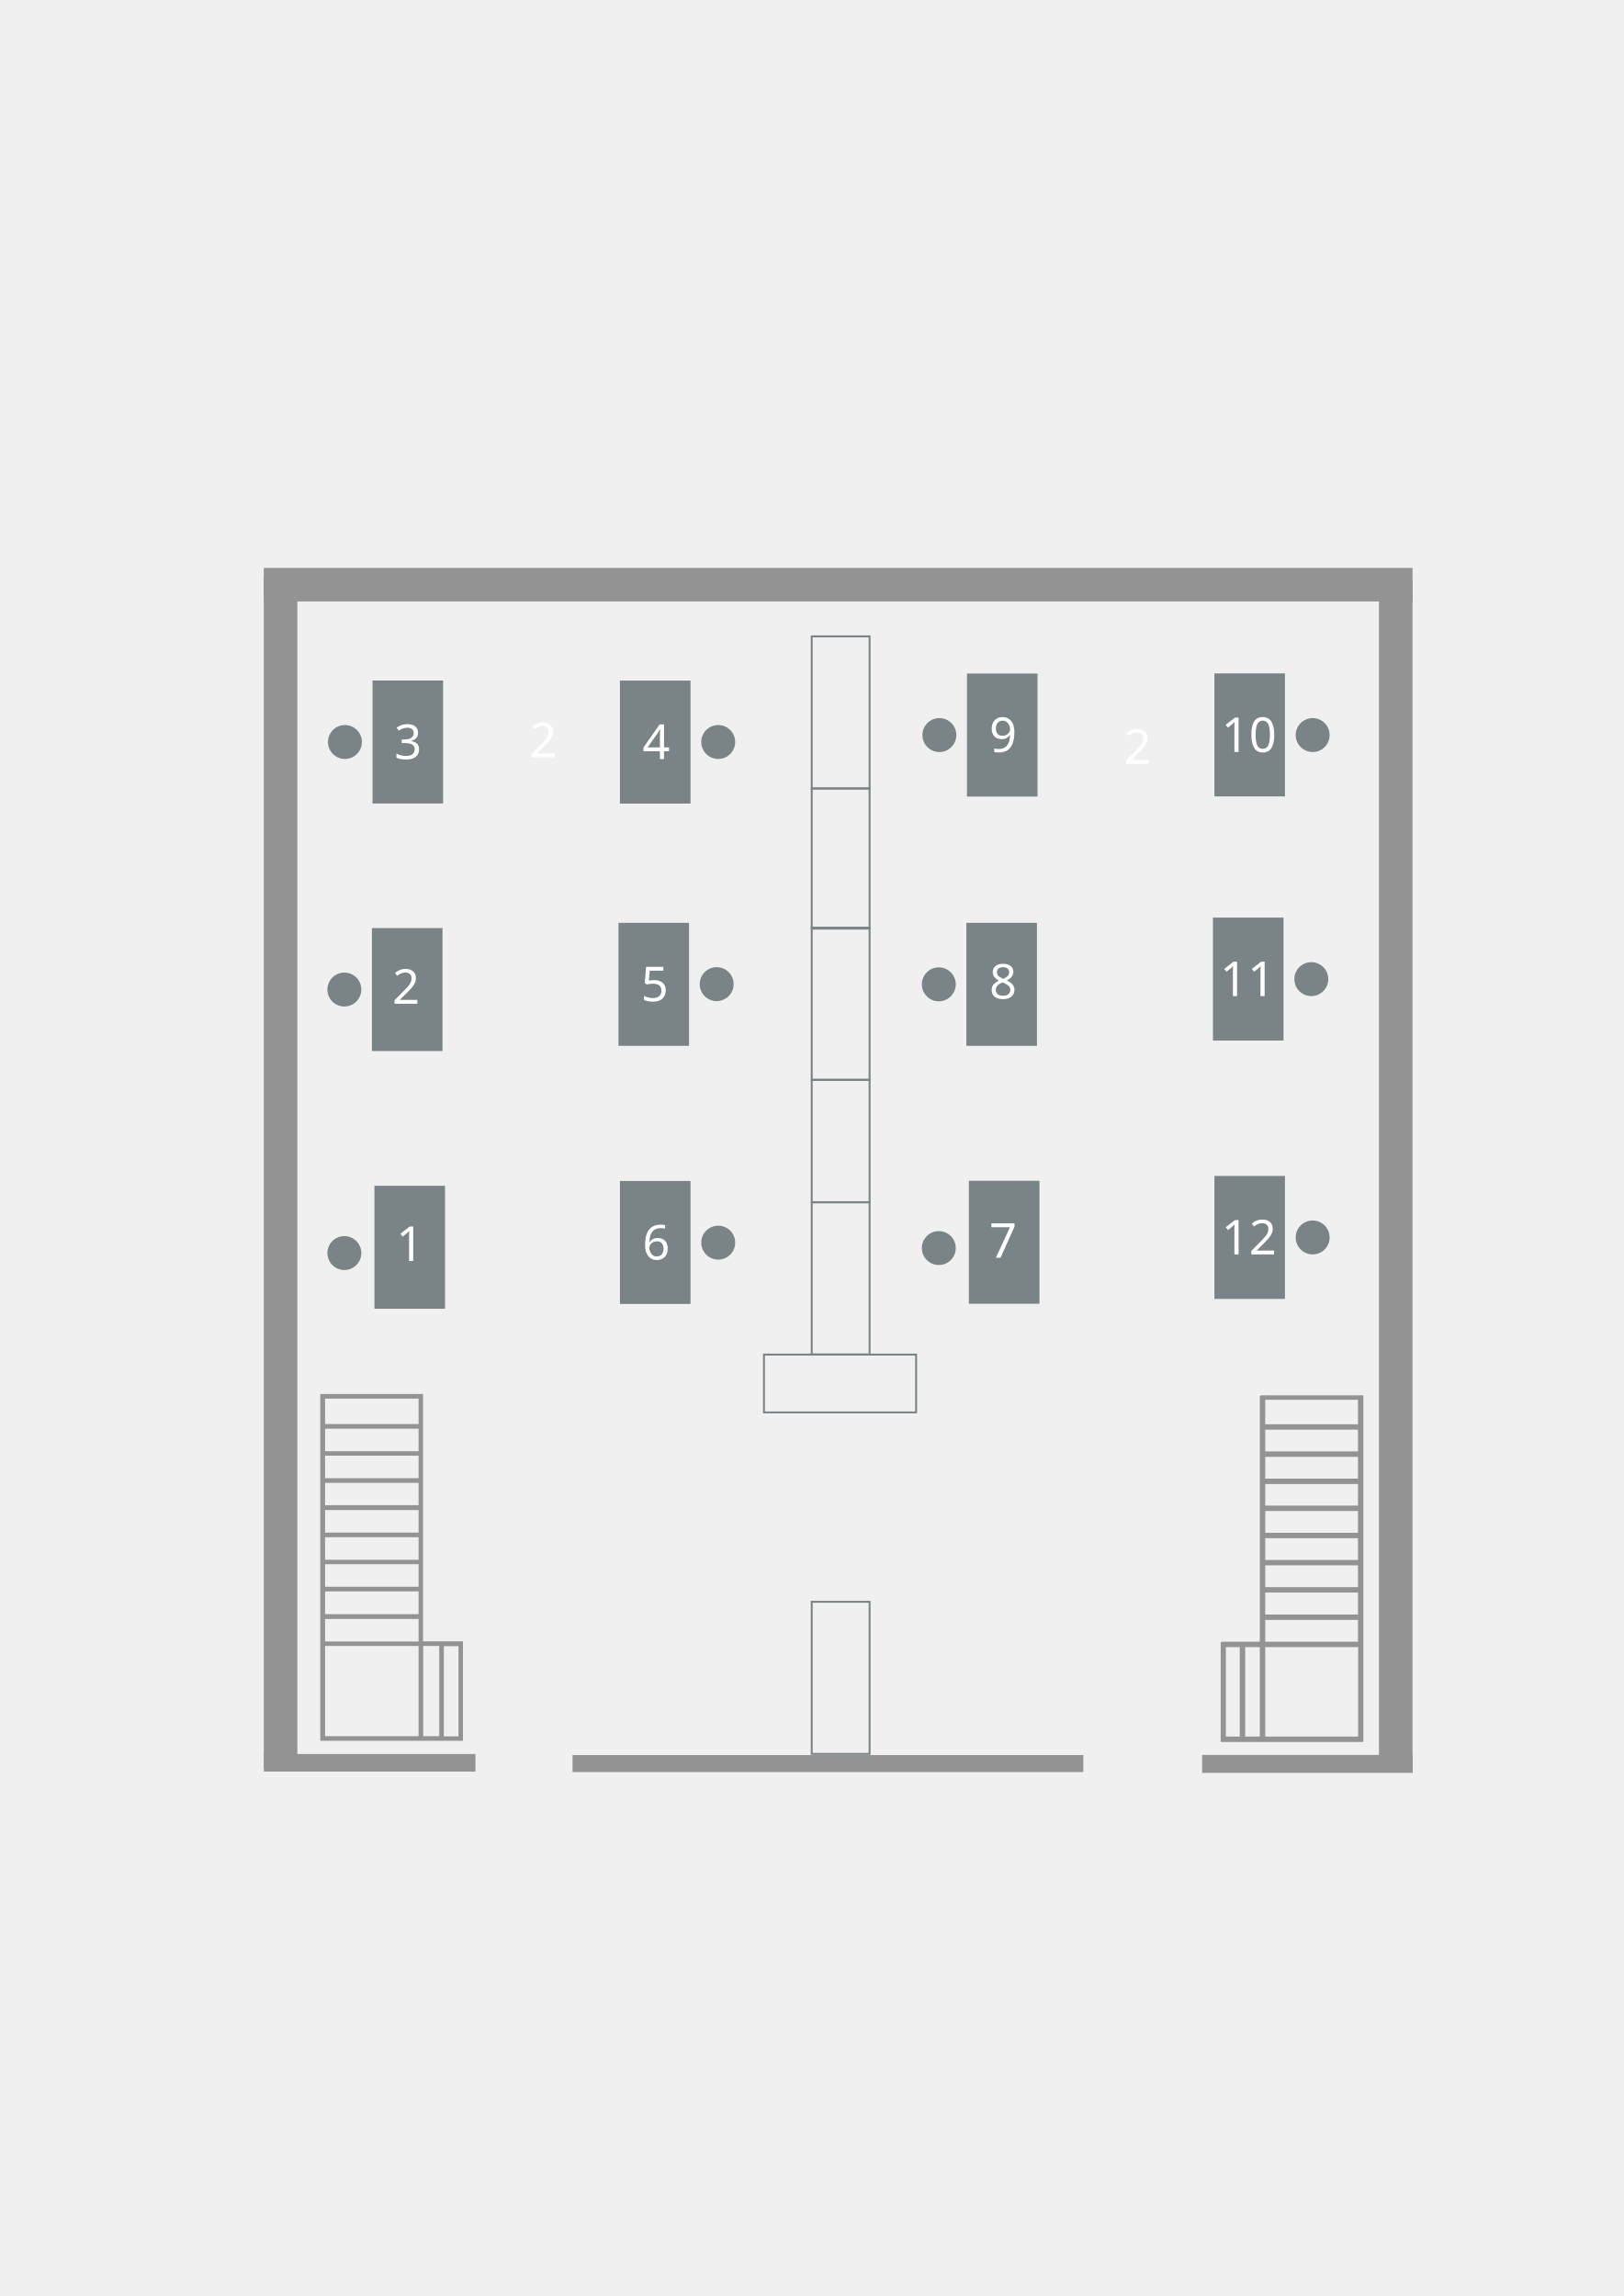
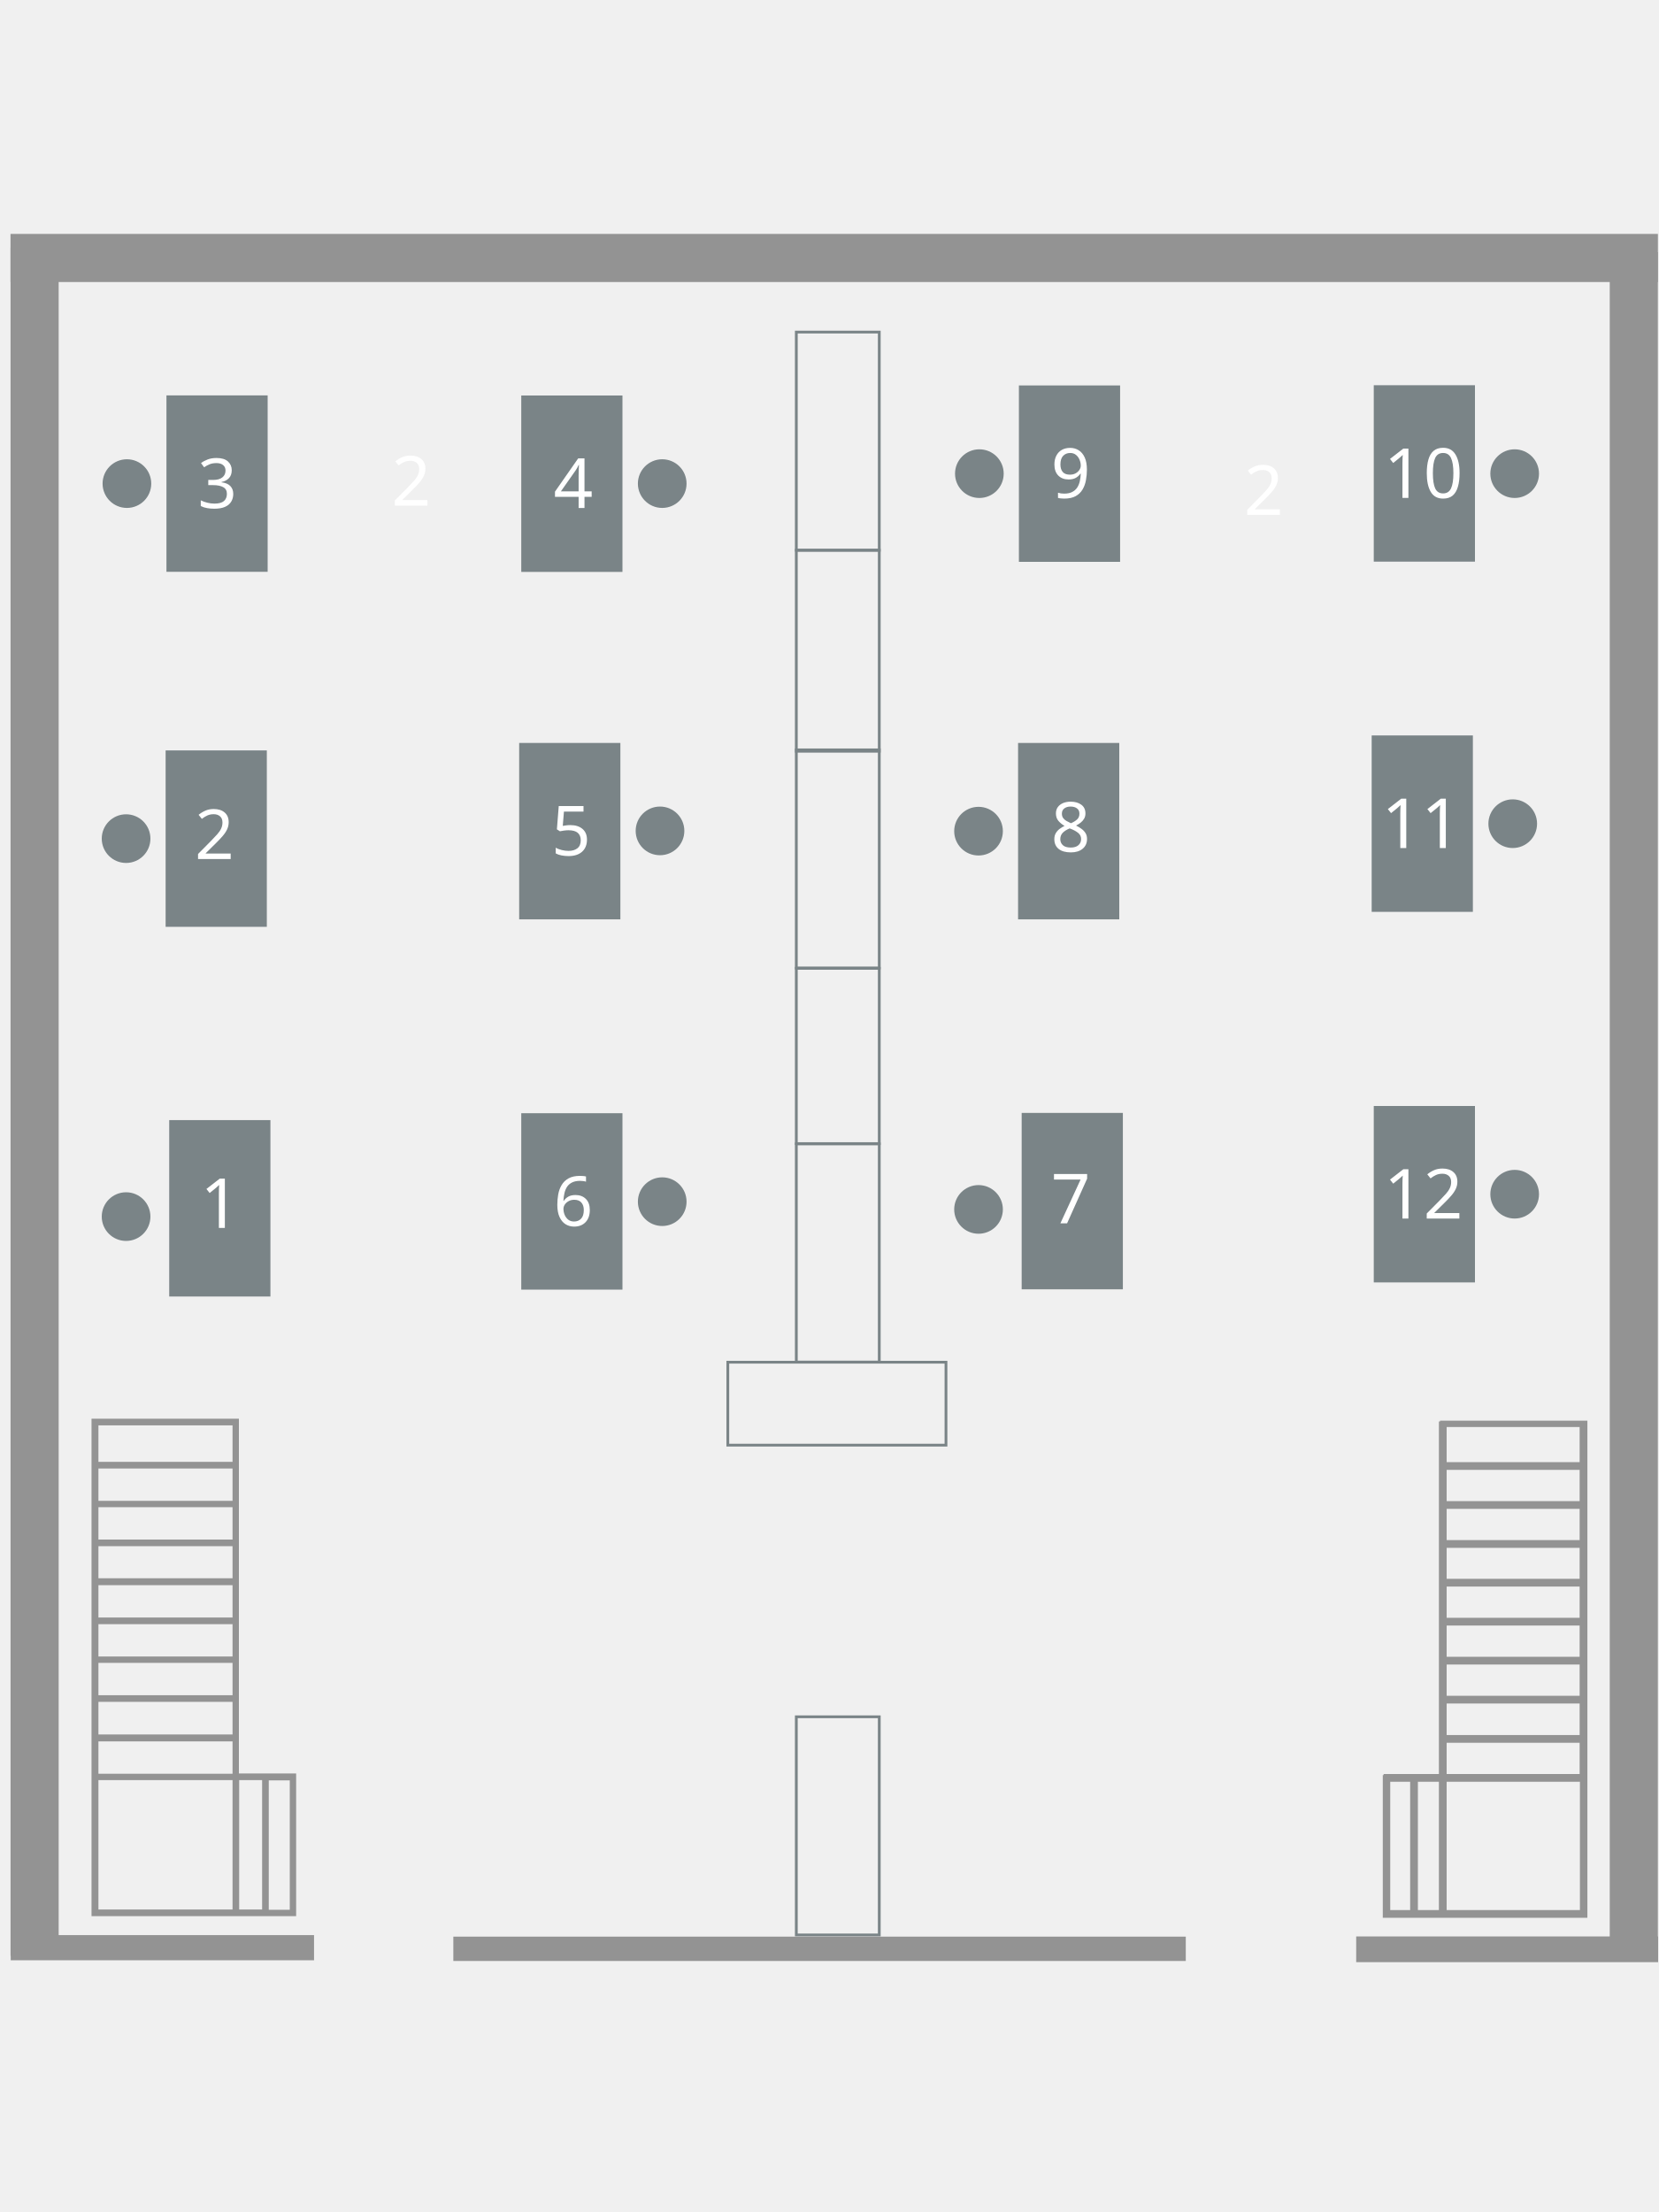
- <svg xmlns="http://www.w3.org/2000/svg" version="1.1" x="0px" y="0px" viewBox="0 0 842 1191" style="enable-background:new 0 0 842 1191;" xml:space="preserve">
+ <svg xmlns="http://www.w3.org/2000/svg" version="1.1" x="0px" y="0px" viewBox="133 210 600 800" style="enable-background:new 0 0 842 1191;" xml:space="preserve">
  <style type="text/css">
	.st0{fill:#E3E4E5;}
	.st1{fill:none;stroke:#000000;stroke-width:0.12;stroke-linecap:round;stroke-linejoin:round;stroke-miterlimit:10;}
	.st2{fill:none;stroke:#939393;stroke-width:0.5;stroke-miterlimit:10;}
	.st3{fill:#939393;}
	.st4{fill:none;stroke:#939393;stroke-width:0.75;stroke-miterlimit:10;}
	.st5{fill:none;stroke:#000000;stroke-width:1.5;stroke-miterlimit:10;}
	.st6{fill:none;stroke:#939393;stroke-width:2;stroke-miterlimit:10;}
	.st7{fill:#7A8487;}
	.st8{fill:#939393;stroke:#939393;stroke-width:0.5;stroke-miterlimit:10;}
	.st9{fill:#FFFFFF;}
	.st10{font-family:'Roboto-Black';}
	.st11{font-size:25px;}
	.st12{fill:none;stroke:#7A8487;stroke-miterlimit:10;}
</style>
  <g id="Layer_3">
</g>
  <g id="Layer_1">
</g>
  <g id="Layer_2">
    <line class="st1" x1="717.6" y1="309.8" x2="717.6" y2="310.3" />
    <line class="st1" x1="145" y1="309.8" x2="145" y2="310.9" />
    <line class="st1" x1="709.5" y1="918.4" x2="708.4" y2="919" />
    <line class="st1" x1="709.5" y1="915" x2="705.5" y2="919" />
    <line class="st1" x1="709.5" y1="912.7" x2="702.1" y2="919" />
    <line class="st1" x1="705.5" y1="912.7" x2="698.7" y2="919" />
    <line class="st1" x1="702.1" y1="912.7" x2="694.7" y2="919" />
    <line class="st1" x1="698.7" y1="912.7" x2="691.8" y2="919" />
    <line class="st1" x1="695.8" y1="912.7" x2="688.4" y2="919" />
    <line class="st1" x1="692.4" y1="912.7" x2="685" y2="919" />
    <line class="st1" x1="688.4" y1="912.7" x2="681.5" y2="919" />
    <line class="st1" x1="685" y1="912.7" x2="677.5" y2="919" />
    <line class="st1" x1="681.5" y1="912.7" x2="675.2" y2="919" />
    <line class="st1" x1="678.7" y1="912.7" x2="671.8" y2="919" />
    <line class="st1" x1="675.2" y1="912.7" x2="667.8" y2="919" />
    <line class="st1" x1="671.8" y1="912.7" x2="664.9" y2="919" />
    <line class="st1" x1="668.9" y1="912.7" x2="661.5" y2="919" />
    <line class="st1" x1="665.5" y1="912.7" x2="658.1" y2="919" />
    <line class="st1" x1="661.5" y1="912.7" x2="654.6" y2="919" />
    <line class="st1" x1="658.1" y1="912.7" x2="650.6" y2="919" />
    <line class="st1" x1="654.6" y1="912.7" x2="647.8" y2="919" />
    <line class="st1" x1="651.8" y1="912.7" x2="644.3" y2="919" />
    <line class="st1" x1="648.3" y1="912.7" x2="640.9" y2="919" />
    <line class="st1" x1="644.3" y1="912.7" x2="638" y2="919" />
    <line class="st1" x1="642" y1="912.7" x2="633.5" y2="919" />
    <line class="st1" x1="638" y1="912.7" x2="631.2" y2="919" />
    <line class="st1" x1="634.6" y1="912.7" x2="627.7" y2="919" />
    <rect x="136.8" y="294.6" class="st3" width="595.8" height="17.4" />
    <path class="st3" d="M706.6,903.2V902h0.1V724.5h-2.4v14.3h-48.5v-14.7h-2.4v127.5h-20v1.2h0V902h0v1.2H706.6z M655.8,752.9v-11.7   h48.5v11.7H655.8z M655.8,767v-11.7h48.5V767H655.8z M655.8,781v-11.6h48.5V781H655.8z M655.8,795.1v-11.7h48.5v11.7H655.8z    M655.8,809.2v-11.7h48.5v11.7H655.8z M655.8,823.3v-11.7h48.5v11.7H655.8z M655.8,837.5v-11.8h48.5v11.8H655.8z M655.8,851.6   v-11.7h48.5v11.7H655.8z M704.4,854v46.8h-48.5V854H704.4z M653.4,854v46.8h-7.6V854H653.4z M643.4,854v46.8h-7.6V854H643.4z" />
    <rect x="415" y="601.4" transform="matrix(-1.836970e-16 1 -1 -1.836970e-16 1333.985 -113.7922)" class="st3" width="617.8" height="17.4" />
    <rect x="623.4" y="910.3" transform="matrix(-1 -1.224647e-16 1.224647e-16 -1 1356.083 1829.942)" class="st3" width="109.2" height="9.3" />
    <rect x="296.9" y="910.5" transform="matrix(-1 -1.224647e-16 1.224647e-16 -1 858.7526 1829.712)" class="st3" width="264.9" height="8.8" />
    <path class="st3" d="M240.1,901.8L240.1,901.8l0-49.2h0v-1.2h-20.7V725.5h0v-2.4h-53.3v0.8h0v127.5h0v2.4h0v46.8h0v2.4h74V901.8z    M237.8,900.7h-7.6v-46.8h7.6V900.7z M227.8,853.8v46.8h-8.3v-46.8H227.8z M217.1,755.1v11.7h-48.5v-11.7H217.1z M168.6,752.8   v-11.7h48.5v11.7H168.6z M217.1,769.2v11.6h-48.5v-11.6H217.1z M217.1,783.3V795h-48.5v-11.7H217.1z M217.1,797.4v11.7h-48.5v-11.7   H217.1z M217.1,811.4v11.7h-48.5v-11.7H217.1z M217.1,825.5v11.8h-48.5v-11.8H217.1z M217.1,738.7h-48.5v-13.2h48.5V738.7z    M168.6,839.8h48.5v11.7h-48.5V839.8z M168.6,853.8h48.5v46.8h-48.5V853.8z" />
    <rect x="-163.3" y="599.7" transform="matrix(-1.836970e-16 1 -1 -1.836970e-16 753.9169 462.844)" class="st3" width="617.8" height="17.4" />
    <rect x="136.8" y="909.9" transform="matrix(-1 -1.224647e-16 1.224647e-16 -1 383.3759 1828.862)" class="st3" width="109.7" height="9.1" />
    <rect x="194.2" y="615.1" class="st7" width="36.6" height="63.8" />
    <rect x="192.9" y="481.4" class="st7" width="36.6" height="63.8" />
    <circle class="st7" cx="178.6" cy="513.3" r="8.8" />
    <rect x="193.2" y="353" class="st7" width="36.6" height="63.8" />
    <circle class="st7" cx="178.9" cy="384.9" r="8.8" />
    <rect x="321.6" y="353" transform="matrix(-1 -1.224647e-16 1.224647e-16 -1 679.7218 769.8366)" class="st7" width="36.6" height="63.8" />
    <circle class="st7" cx="372.5" cy="384.9" r="8.8" />
    <text transform="matrix(1 0 0 1 203.4247 520.6862)" class="st9 st10 st11">2</text>
    <text transform="matrix(1 0 0 1 274.572 392.8613)" class="st9 st10 st11">2</text>
    <text transform="matrix(1 0 0 1 204.4838 393.7321)" class="st9 st10 st11">3</text>
    <text transform="matrix(1 0 0 1 333.1865 393.7321)" class="st9 st10 st11">4</text>
    <text transform="matrix(1 0 0 1 205.4441 654.097)" class="st9 st10 st11">1</text>
    <rect x="320.8" y="478.6" transform="matrix(-1 -1.224647e-16 1.224647e-16 -1 678.1671 1021.098)" class="st7" width="36.6" height="63.8" />
    <circle class="st7" cx="371.7" cy="510.5" r="8.8" />
    <text transform="matrix(1 0 0 1 332.4092 519.3626)" class="st9 st10 st11">5</text>
    <rect x="321.6" y="612.7" transform="matrix(-1 -1.224647e-16 1.224647e-16 -1 679.7218 1289.11)" class="st7" width="36.6" height="63.8" />
    <circle class="st7" cx="372.5" cy="644.6" r="8.8" />
    <text transform="matrix(1 0 0 1 333.1865 653.369)" class="st9 st10 st11">6</text>
    <circle class="st7" cx="178.6" cy="650" r="8.8" />
    <rect x="502.5" y="612.5" class="st7" width="36.6" height="63.8" />
    <rect x="501.2" y="478.7" class="st7" width="36.6" height="63.8" />
    <circle class="st7" cx="486.9" cy="510.6" r="8.8" />
    <rect x="501.5" y="349.4" class="st7" width="36.6" height="63.8" />
    <circle class="st7" cx="487.2" cy="381.3" r="8.8" />
    <rect x="629.9" y="349.4" transform="matrix(-1 -1.224647e-16 1.224647e-16 -1 1296.341 762.5229)" class="st7" width="36.6" height="63.8" />
    <circle class="st7" cx="680.8" cy="381.3" r="8.8" />
    <text transform="matrix(1 0 0 1 513.0936 518.0292)" class="st9 st10 st11">8</text>
    <text transform="matrix(1 0 0 1 582.8815 396.2044)" class="st9 st10 st11">2</text>
    <text transform="matrix(1 0 0 1 513.0941 390.0753)" class="st9 st10 st11">9</text>
    <text transform="matrix(1 0 0 1 633.4961 390.0753)" class="st9 st10 st11">10</text>
    <text transform="matrix(1 0 0 1 513.0935 652.4401)" class="st9 st10 st11">7</text>
    <rect x="629.1" y="476" transform="matrix(-1 -1.224647e-16 1.224647e-16 -1 1294.786 1015.784)" class="st7" width="36.6" height="63.8" />
    <circle class="st7" cx="680.1" cy="507.9" r="8.8" />
    <text transform="matrix(1 0 0 1 632.7188 516.7057)" class="st9 st10 st11">11</text>
    <rect x="629.9" y="610" transform="matrix(-1 -1.224647e-16 1.224647e-16 -1 1296.341 1283.796)" class="st7" width="36.6" height="63.8" />
    <circle class="st7" cx="680.8" cy="641.9" r="8.8" />
    <text transform="matrix(1 0 0 1 633.4961 650.7121)" class="st9 st10 st11">12</text>
    <circle class="st7" cx="486.9" cy="647.4" r="8.8" />
    <rect x="421" y="330.1" class="st12" width="30" height="78.9" />
    <rect x="421" y="481.2" class="st12" width="30" height="78.9" />
    <rect x="421" y="409" class="st12" width="30" height="72.7" />
    <rect x="421" y="560.2" class="st12" width="30" height="63.4" />
    <rect x="421" y="623.7" class="st12" width="30" height="78.9" />
    <rect x="420.7" y="678.2" transform="matrix(6.123234e-17 -1 1 6.123234e-17 -281.9733 1153.362)" class="st12" width="30" height="78.9" />
    <rect x="421" y="830.9" class="st12" width="30" height="78.9" />
    <path class="st3" d="M633.1,903.6h74v-2.4h0v-46.8h0V852h0V724.6h0v-0.8h-53.3v2.4h0V852h-20.7v1.2h0v49.2h0V903.6z M635.4,854.4   h7.6v46.8h-7.6V854.4z M653.8,854.4v46.8h-8.3v-46.8H653.8z M704.7,755.7v11.7h-48.5v-11.7H704.7z M656.2,753.3v-11.7h48.5v11.7   H656.2z M704.7,769.8v11.6h-48.5v-11.6H704.7z M704.7,783.8v11.7h-48.5v-11.7H704.7z M704.7,797.9v11.7h-48.5v-11.7H704.7z    M704.7,812v11.7h-48.5V812H704.7z M704.7,826.1v11.8h-48.5v-11.8H704.7z M656.2,726.1h48.5v13.2h-48.5V726.1z M704.7,852h-48.5   v-11.7h48.5V852z M704.7,901.2h-48.5v-46.8h48.5V901.2z" />
  </g>
</svg>
